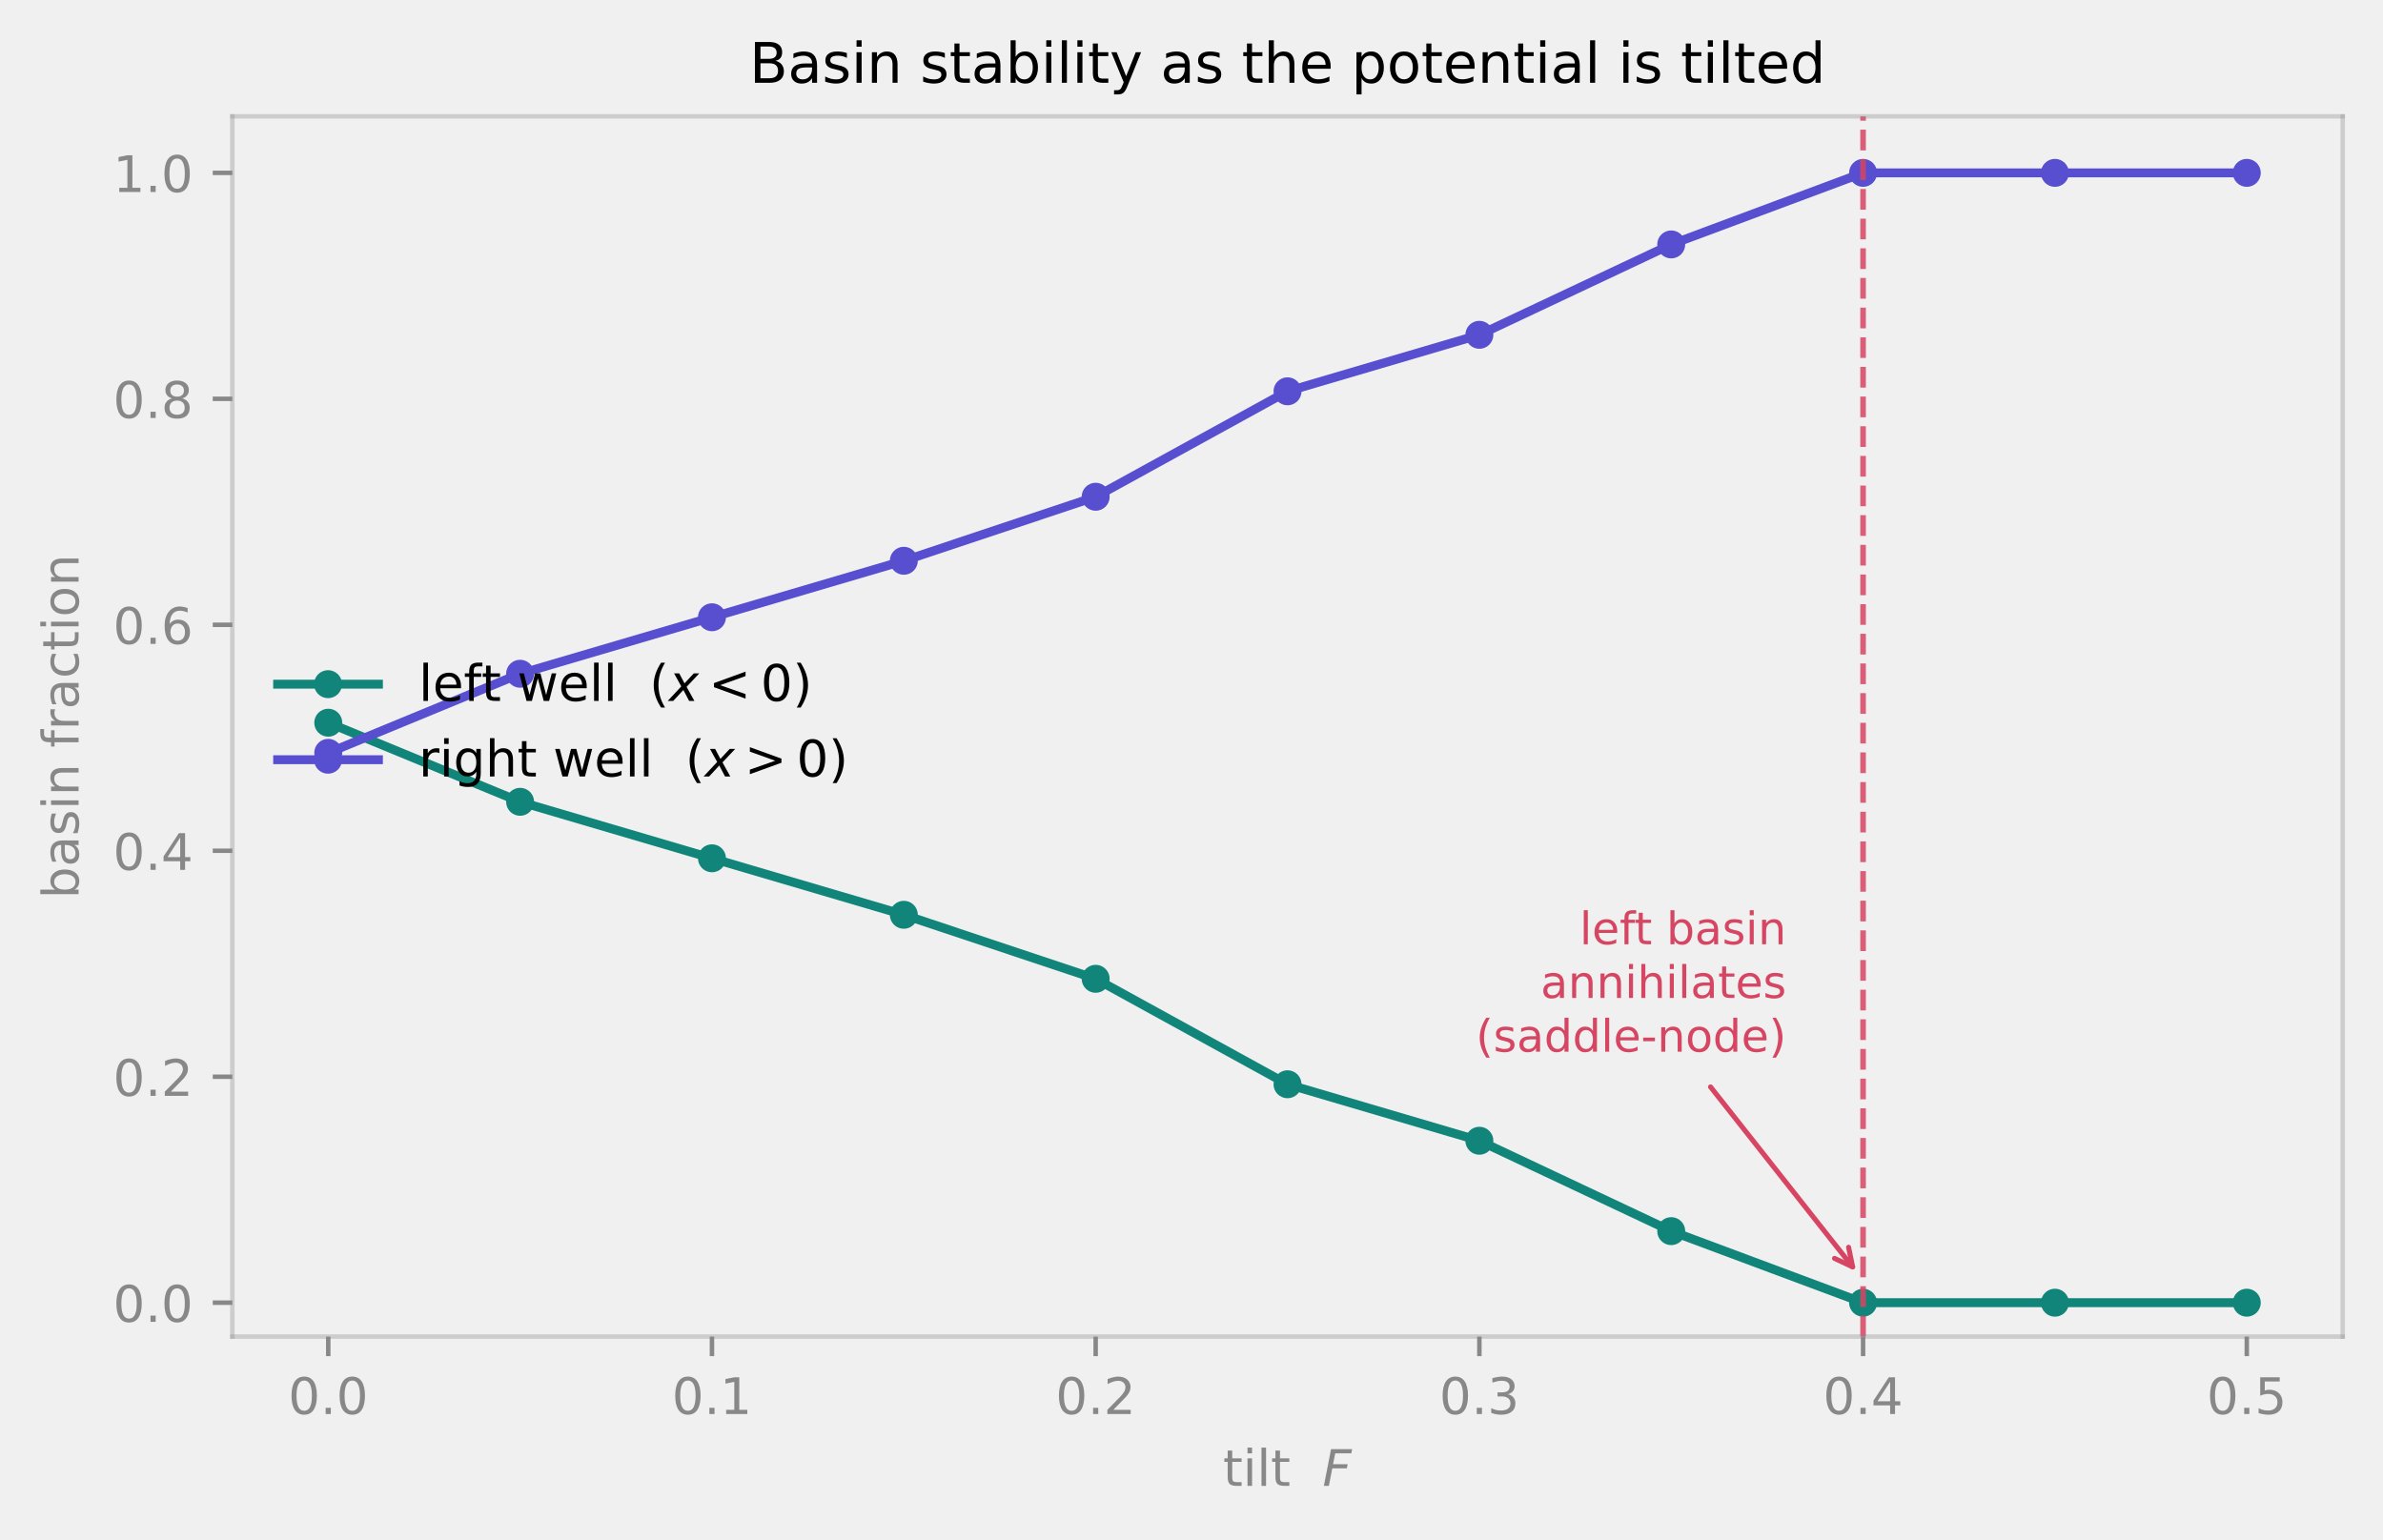
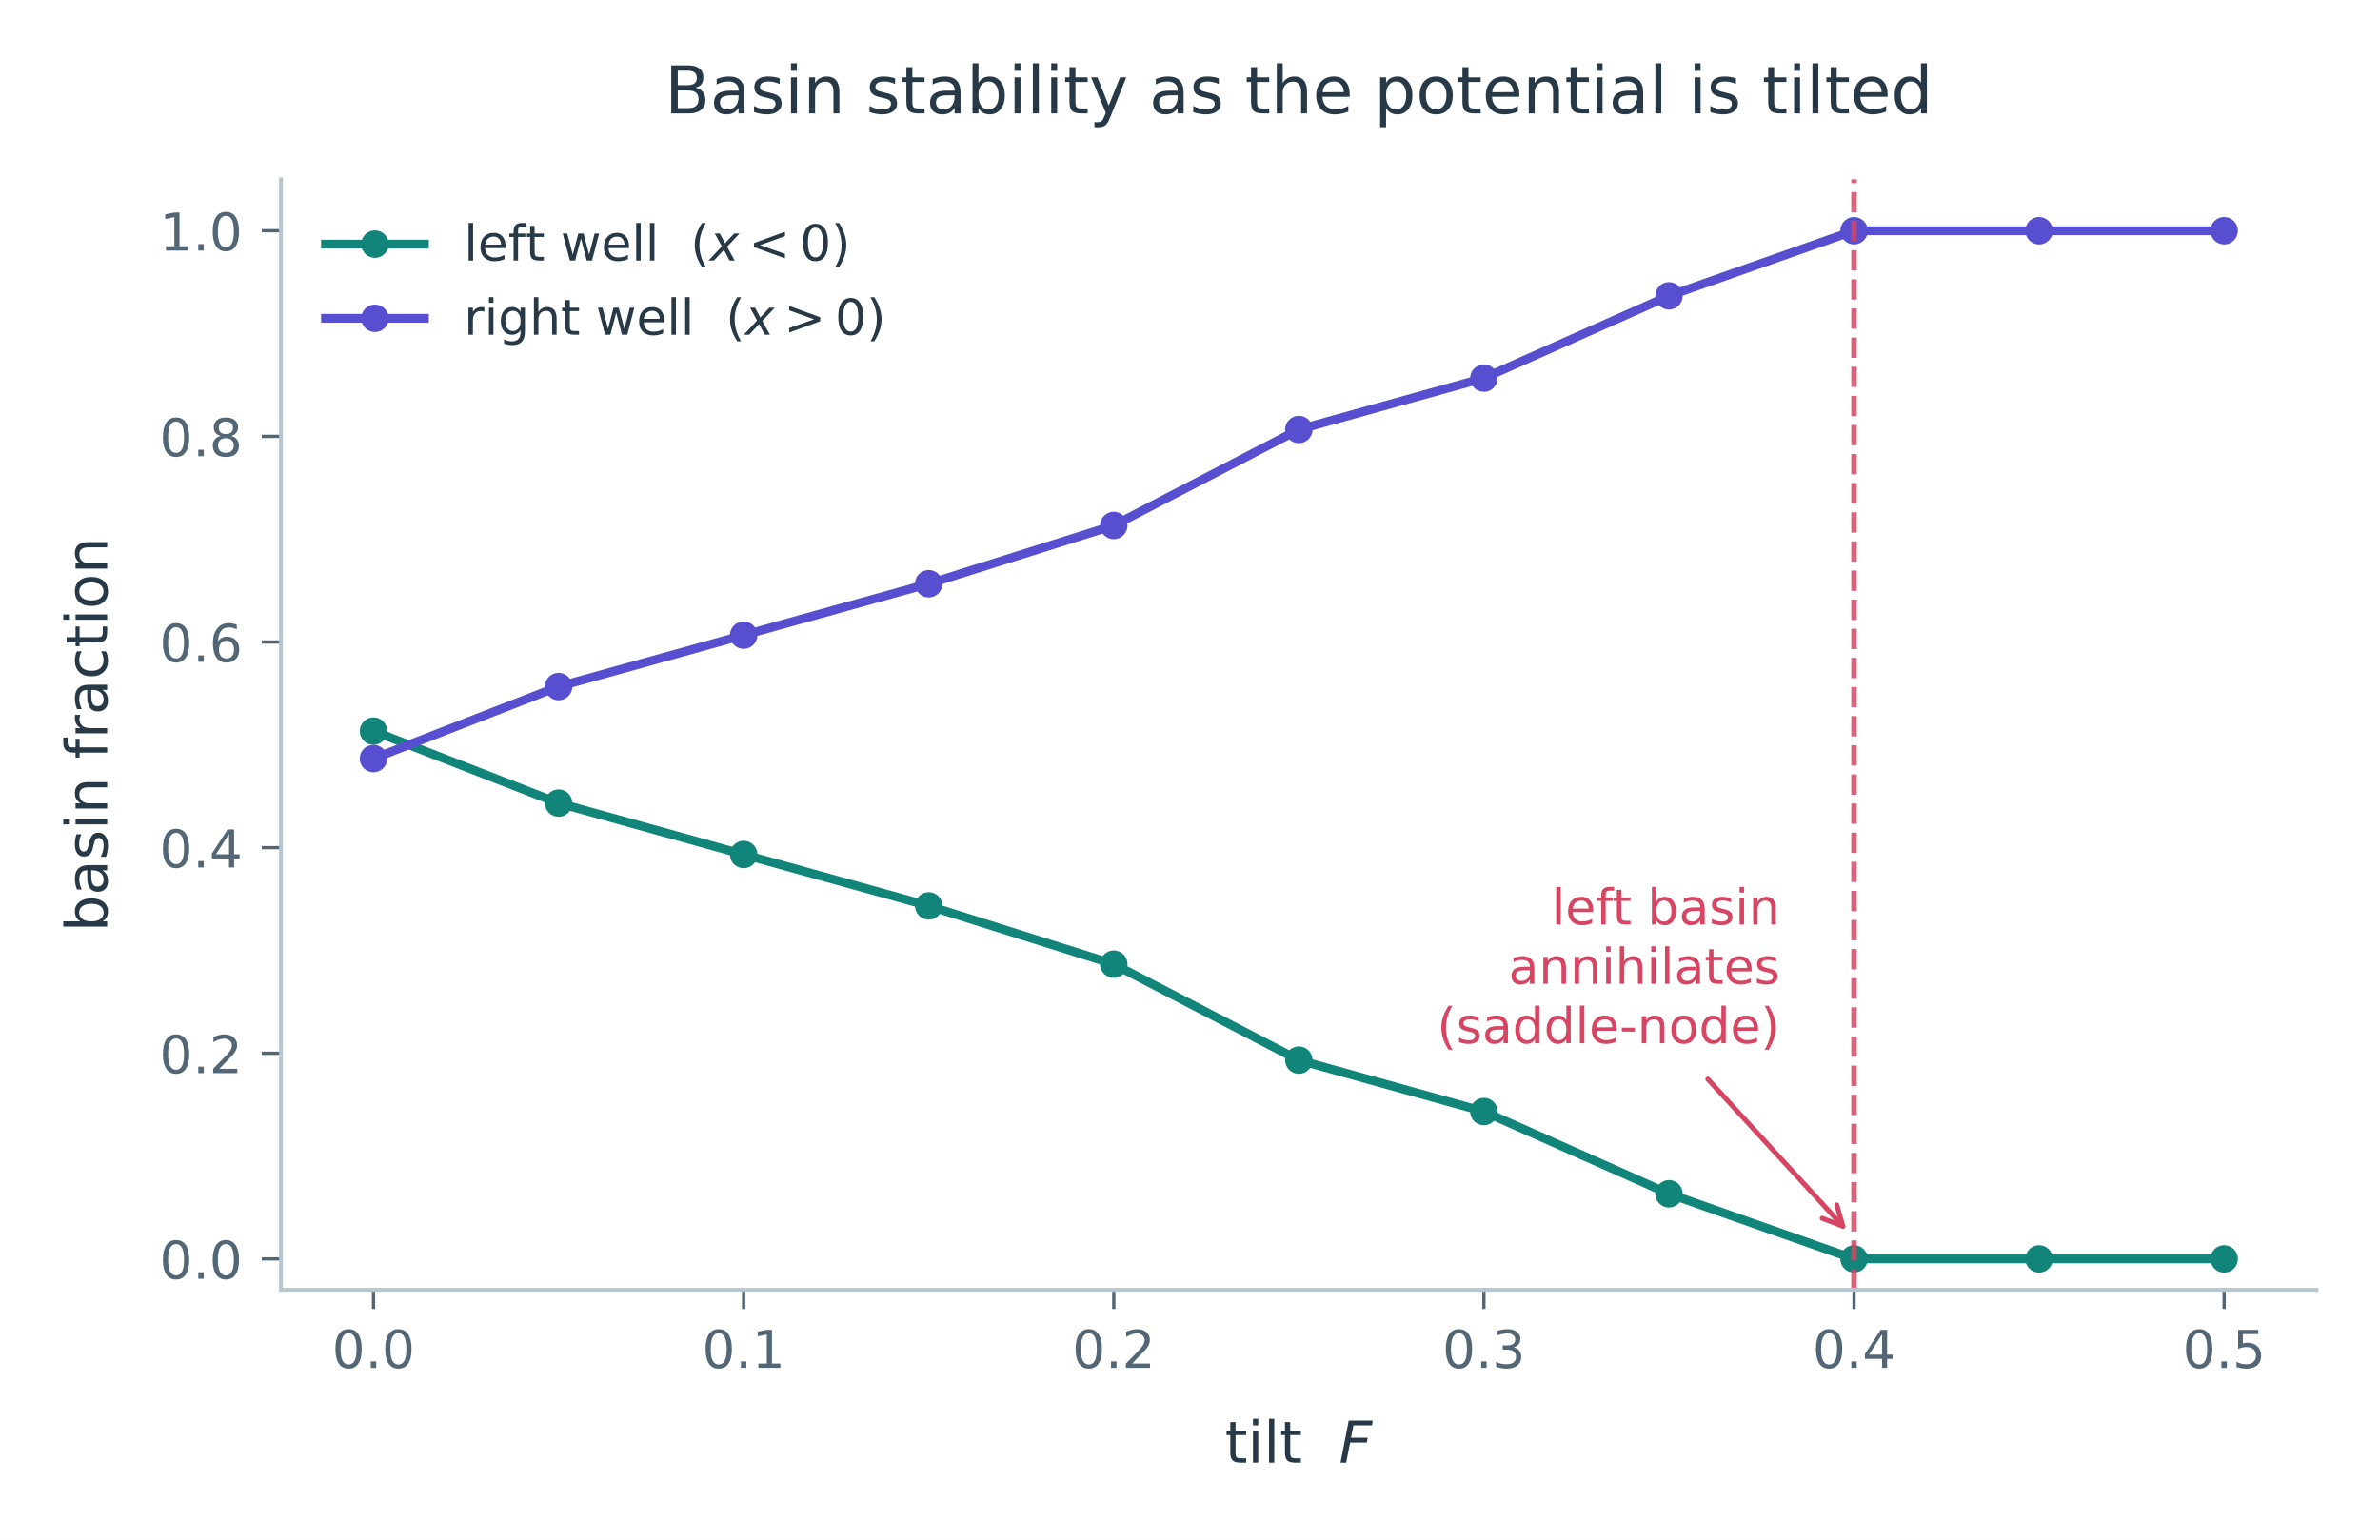
- <svg xmlns="http://www.w3.org/2000/svg" xmlns:xlink="http://www.w3.org/1999/xlink" width="425.791pt" height="275.078pt" viewBox="0 0 425.791 275.078" version="1.1">
+ <svg xmlns="http://www.w3.org/2000/svg" xmlns:xlink="http://www.w3.org/1999/xlink" width="433.069pt" height="280.258pt" viewBox="0 0 433.069 280.258" version="1.1">
  <defs>
    <style type="text/css">*{stroke-linejoin: round; stroke-linecap: butt}</style>
  </defs>
  <g id="figure_1">
    <g id="patch_1">
-       <path d="M -0 275.078  L 425.791 275.078  L 425.791 0  L -0 0  L -0 275.078  z " style="fill: none" />
+       <path d="M -0 280.258  L 433.069 280.258  L 433.069 0  L -0 0  z " style="fill: #ffffff" />
    </g>
    <g id="axes_1">
      <g id="patch_2">
-         <path d="M 41.514 238.876  L 418.591 238.876  L 418.591 20.798  L 41.514 20.798  L 41.514 238.876  z " style="fill: none" />
+         <path d="M 51.129 234.736  L 421.549 234.736  L 421.549 32.638  L 51.129 32.638  z " style="fill: #ffffff" />
      </g>
      <g id="matplotlib.axis_1">
        <g id="xtick_1">
          <g id="line2d_1">
            <defs>
-               <path id="mfa7b671122" d="M 0 0  L 0 3.5  " style="stroke: #888888; stroke-width: 0.8" />
+               <path id="mc947d45e10" d="M 0 0  L 0 3.5  " style="stroke: #526675; stroke-width: 0.6" />
            </defs>
            <g>
-               <use xlink:href="#mfa7b671122" x="58.653" y="238.876" style="fill: #888888; stroke: #888888; stroke-width: 0.8" />
+               <use xlink:href="#mc947d45e10" x="67.966" y="234.736" style="fill: #526675; stroke: #526675; stroke-width: 0.6" />
            </g>
          </g>
          <g id="text_1">
-             <text style="font-size: 9px; font-family: 'IBM Plex Sans', 'DejaVu Sans', sans-serif; text-anchor: middle; fill: #888888" x="58.653" y="252.714" transform="rotate(-0 58.65342 252.7142)">0.0</text>
+             <text style="font-size: 9.5px; font-family: 'DejaVu Sans', 'Arial', sans-serif; text-anchor: middle; fill: #526675" x="67.966" y="248.953" transform="rotate(-0 67.96606 248.9534)">0.0</text>
          </g>
        </g>
        <g id="xtick_2">
          <g id="line2d_2">
            <g>
-               <use xlink:href="#mfa7b671122" x="127.213" y="238.876" style="fill: #888888; stroke: #888888; stroke-width: 0.8" />
+               <use xlink:href="#mc947d45e10" x="135.315" y="234.736" style="fill: #526675; stroke: #526675; stroke-width: 0.6" />
            </g>
          </g>
          <g id="text_2">
-             <text style="font-size: 9px; font-family: 'IBM Plex Sans', 'DejaVu Sans', sans-serif; text-anchor: middle; fill: #888888" x="127.213" y="252.714" transform="rotate(-0 127.213 252.7142)">0.1</text>
+             <text style="font-size: 9.5px; font-family: 'DejaVu Sans', 'Arial', sans-serif; text-anchor: middle; fill: #526675" x="135.315" y="248.953" transform="rotate(-0 135.3152 248.9534)">0.1</text>
          </g>
        </g>
        <g id="xtick_3">
          <g id="line2d_3">
            <g>
-               <use xlink:href="#mfa7b671122" x="195.773" y="238.876" style="fill: #888888; stroke: #888888; stroke-width: 0.8" />
+               <use xlink:href="#mc947d45e10" x="202.664" y="234.736" style="fill: #526675; stroke: #526675; stroke-width: 0.6" />
            </g>
          </g>
          <g id="text_3">
-             <text style="font-size: 9px; font-family: 'IBM Plex Sans', 'DejaVu Sans', sans-serif; text-anchor: middle; fill: #888888" x="195.773" y="252.714" transform="rotate(-0 195.7727 252.7142)">0.2</text>
+             <text style="font-size: 9.5px; font-family: 'DejaVu Sans', 'Arial', sans-serif; text-anchor: middle; fill: #526675" x="202.664" y="248.953" transform="rotate(-0 202.6642 248.9534)">0.2</text>
          </g>
        </g>
        <g id="xtick_4">
          <g id="line2d_4">
            <g>
-               <use xlink:href="#mfa7b671122" x="264.332" y="238.876" style="fill: #888888; stroke: #888888; stroke-width: 0.8" />
+               <use xlink:href="#mc947d45e10" x="270.013" y="234.736" style="fill: #526675; stroke: #526675; stroke-width: 0.6" />
            </g>
          </g>
          <g id="text_4">
-             <text style="font-size: 9px; font-family: 'IBM Plex Sans', 'DejaVu Sans', sans-serif; text-anchor: middle; fill: #888888" x="264.332" y="252.714" transform="rotate(-0 264.3323 252.7142)">0.3</text>
+             <text style="font-size: 9.5px; font-family: 'DejaVu Sans', 'Arial', sans-serif; text-anchor: middle; fill: #526675" x="270.013" y="248.953" transform="rotate(-0 270.0133 248.9534)">0.3</text>
          </g>
        </g>
        <g id="xtick_5">
          <g id="line2d_5">
            <g>
-               <use xlink:href="#mfa7b671122" x="332.892" y="238.876" style="fill: #888888; stroke: #888888; stroke-width: 0.8" />
+               <use xlink:href="#mc947d45e10" x="337.362" y="234.736" style="fill: #526675; stroke: #526675; stroke-width: 0.6" />
            </g>
          </g>
          <g id="text_5">
-             <text style="font-size: 9px; font-family: 'IBM Plex Sans', 'DejaVu Sans', sans-serif; text-anchor: middle; fill: #888888" x="332.892" y="252.714" transform="rotate(-0 332.8919 252.7142)">0.4</text>
+             <text style="font-size: 9.5px; font-family: 'DejaVu Sans', 'Arial', sans-serif; text-anchor: middle; fill: #526675" x="337.362" y="248.953" transform="rotate(-0 337.3624 248.9534)">0.4</text>
          </g>
        </g>
        <g id="xtick_6">
          <g id="line2d_6">
            <g>
-               <use xlink:href="#mfa7b671122" x="401.452" y="238.876" style="fill: #888888; stroke: #888888; stroke-width: 0.8" />
+               <use xlink:href="#mc947d45e10" x="404.712" y="234.736" style="fill: #526675; stroke: #526675; stroke-width: 0.6" />
            </g>
          </g>
          <g id="text_6">
-             <text style="font-size: 9px; font-family: 'IBM Plex Sans', 'DejaVu Sans', sans-serif; text-anchor: middle; fill: #888888" x="401.452" y="252.714" transform="rotate(-0 401.4515 252.7142)">0.5</text>
+             <text style="font-size: 9.5px; font-family: 'DejaVu Sans', 'Arial', sans-serif; text-anchor: middle; fill: #526675" x="404.712" y="248.953" transform="rotate(-0 404.7115 248.9534)">0.5</text>
          </g>
        </g>
        <g id="text_7">
-           <g style="fill: #888888" transform="translate(218.5325 265.7163)">
+           <g style="fill: #273947" transform="translate(222.8988 266.2157)">
            <text>
-               <tspan x="0" y="-0.156" style="font-size: 9px; font-family: 'DejaVu Sans'; fill: #888888">t</tspan>
-               <tspan x="3.529" y="-0.156" style="font-size: 9px; font-family: 'DejaVu Sans'; fill: #888888">i</tspan>
-               <tspan x="6.029" y="-0.156" style="font-size: 9px; font-family: 'DejaVu Sans'; fill: #888888">l</tspan>
-               <tspan x="8.53" y="-0.156" style="font-size: 9px; font-family: 'DejaVu Sans'; fill: #888888">t</tspan>
-               <tspan x="12.059" y="-0.156" style="font-size: 9px; font-family: 'DejaVu Sans'; fill: #888888"> </tspan>
-               <tspan x="14.919" y="-0.156" style="font-size: 9px; font-family: 'DejaVu Sans'; fill: #888888"> </tspan>
-               <tspan x="17.78" y="-0.156" style="font-style: oblique; font-size: 9px; font-family: 'DejaVu Sans'; fill: #888888">F</tspan>
+               <tspan x="0" y="-0.016" style="font-size: 10.5px; font-family: 'DejaVu Sans'; fill: #273947">t</tspan>
+               <tspan x="4.117" y="-0.016" style="font-size: 10.5px; font-family: 'DejaVu Sans'; fill: #273947">i</tspan>
+               <tspan x="7.034" y="-0.016" style="font-size: 10.5px; font-family: 'DejaVu Sans'; fill: #273947">l</tspan>
+               <tspan x="9.951" y="-0.016" style="font-size: 10.5px; font-family: 'DejaVu Sans'; fill: #273947">t</tspan>
+               <tspan x="14.068" y="-0.016" style="font-size: 10.5px; font-family: 'DejaVu Sans'; fill: #273947"> </tspan>
+               <tspan x="17.406" y="-0.016" style="font-size: 10.5px; font-family: 'DejaVu Sans'; fill: #273947"> </tspan>
+               <tspan x="20.744" y="-0.016" style="font-style: oblique; font-size: 10.5px; font-family: 'DejaVu Sans'; fill: #273947">F</tspan>
            </text>
          </g>
        </g>
      </g>
      <g id="matplotlib.axis_2">
        <g id="ytick_1">
          <g id="line2d_7">
            <defs>
-               <path id="mdb6cbe0f94" d="M 0 0  L -3.5 0  " style="stroke: #888888; stroke-width: 0.8" />
+               <path id="mb02ecd7624" d="M 0 0  L -3.5 0  " style="stroke: #526675; stroke-width: 0.6" />
            </defs>
            <g>
-               <use xlink:href="#mdb6cbe0f94" x="41.514" y="232.819" style="fill: #888888; stroke: #888888; stroke-width: 0.8" />
+               <use xlink:href="#mb02ecd7624" x="51.129" y="229.122" style="fill: #526675; stroke: #526675; stroke-width: 0.6" />
            </g>
          </g>
          <g id="text_8">
-             <text style="font-size: 9px; font-family: 'IBM Plex Sans', 'DejaVu Sans', sans-serif; text-anchor: end; fill: #888888" x="34.514" y="236.238" transform="rotate(-0 34.51352 236.2376)">0.0</text>
+             <text style="font-size: 9.5px; font-family: 'DejaVu Sans', 'Arial', sans-serif; text-anchor: end; fill: #526675" x="44.129" y="232.731" transform="rotate(-0 44.12879 232.7307)">0.0</text>
          </g>
        </g>
        <g id="ytick_2">
          <g id="line2d_8">
            <g>
-               <use xlink:href="#mdb6cbe0f94" x="41.514" y="192.434" style="fill: #888888; stroke: #888888; stroke-width: 0.8" />
+               <use xlink:href="#mb02ecd7624" x="51.129" y="191.696" style="fill: #526675; stroke: #526675; stroke-width: 0.6" />
            </g>
          </g>
          <g id="text_9">
-             <text style="font-size: 9px; font-family: 'IBM Plex Sans', 'DejaVu Sans', sans-serif; text-anchor: end; fill: #888888" x="34.514" y="195.853" transform="rotate(-0 34.51352 195.8528)">0.2</text>
+             <text style="font-size: 9.5px; font-family: 'DejaVu Sans', 'Arial', sans-serif; text-anchor: end; fill: #526675" x="44.129" y="195.305" transform="rotate(-0 44.12879 195.3053)">0.2</text>
          </g>
        </g>
        <g id="ytick_3">
          <g id="line2d_9">
            <g>
-               <use xlink:href="#mdb6cbe0f94" x="41.514" y="152.049" style="fill: #888888; stroke: #888888; stroke-width: 0.8" />
+               <use xlink:href="#mb02ecd7624" x="51.129" y="154.271" style="fill: #526675; stroke: #526675; stroke-width: 0.6" />
            </g>
          </g>
          <g id="text_10">
-             <text style="font-size: 9px; font-family: 'IBM Plex Sans', 'DejaVu Sans', sans-serif; text-anchor: end; fill: #888888" x="34.514" y="155.468" transform="rotate(-0 34.51352 155.468)">0.4</text>
+             <text style="font-size: 9.5px; font-family: 'DejaVu Sans', 'Arial', sans-serif; text-anchor: end; fill: #526675" x="44.129" y="157.88" transform="rotate(-0 44.12879 157.8798)">0.4</text>
          </g>
        </g>
        <g id="ytick_4">
          <g id="line2d_10">
            <g>
-               <use xlink:href="#mdb6cbe0f94" x="41.514" y="111.664" style="fill: #888888; stroke: #888888; stroke-width: 0.8" />
+               <use xlink:href="#mb02ecd7624" x="51.129" y="116.845" style="fill: #526675; stroke: #526675; stroke-width: 0.6" />
            </g>
          </g>
          <g id="text_11">
-             <text style="font-size: 9px; font-family: 'IBM Plex Sans', 'DejaVu Sans', sans-serif; text-anchor: end; fill: #888888" x="34.514" y="115.083" transform="rotate(-0 34.51352 115.0832)">0.6</text>
+             <text style="font-size: 9.5px; font-family: 'DejaVu Sans', 'Arial', sans-serif; text-anchor: end; fill: #526675" x="44.129" y="120.454" transform="rotate(-0 44.12879 120.4543)">0.6</text>
          </g>
        </g>
        <g id="ytick_5">
          <g id="line2d_11">
            <g>
-               <use xlink:href="#mdb6cbe0f94" x="41.514" y="71.279" style="fill: #888888; stroke: #888888; stroke-width: 0.8" />
+               <use xlink:href="#mb02ecd7624" x="51.129" y="79.42" style="fill: #526675; stroke: #526675; stroke-width: 0.6" />
            </g>
          </g>
          <g id="text_12">
-             <text style="font-size: 9px; font-family: 'IBM Plex Sans', 'DejaVu Sans', sans-serif; text-anchor: end; fill: #888888" x="34.514" y="74.698" transform="rotate(-0 34.51352 74.69838)">0.8</text>
+             <text style="font-size: 9.5px; font-family: 'DejaVu Sans', 'Arial', sans-serif; text-anchor: end; fill: #526675" x="44.129" y="83.029" transform="rotate(-0 44.12879 83.02885)">0.8</text>
          </g>
        </g>
        <g id="ytick_6">
          <g id="line2d_12">
            <g>
-               <use xlink:href="#mdb6cbe0f94" x="41.514" y="30.895" style="fill: #888888; stroke: #888888; stroke-width: 0.8" />
+               <use xlink:href="#mb02ecd7624" x="51.129" y="41.994" style="fill: #526675; stroke: #526675; stroke-width: 0.6" />
            </g>
          </g>
          <g id="text_13">
-             <text style="font-size: 9px; font-family: 'IBM Plex Sans', 'DejaVu Sans', sans-serif; text-anchor: end; fill: #888888" x="34.514" y="34.314" transform="rotate(-0 34.51352 34.31358)">1.0</text>
+             <text style="font-size: 9.5px; font-family: 'DejaVu Sans', 'Arial', sans-serif; text-anchor: end; fill: #526675" x="44.129" y="45.603" transform="rotate(-0 44.12879 45.60338)">1.0</text>
          </g>
        </g>
        <g id="text_14">
-           <text style="font-size: 9px; font-family: 'IBM Plex Sans', 'DejaVu Sans', sans-serif; text-anchor: middle; fill: #888888" x="14.039" y="129.837" transform="rotate(-90 14.03859 129.8374)">basin fraction</text>
+           <text style="font-size: 10.5px; font-family: 'DejaVu Sans', 'Arial', sans-serif; text-anchor: middle; fill: #273947" x="19.498" y="133.687" transform="rotate(-90 19.49836 133.6869)">basin fraction</text>
        </g>
      </g>
      <g id="line2d_13">
-         <path d="M 58.653 129.164  L 92.933 143.299  L 127.213 153.395  L 161.493 163.491  L 195.773 174.934  L 230.052 193.78  L 264.332 203.876  L 298.612 220.03  L 332.892 232.819  L 367.172 232.819  L 401.452 232.819  " clip-path="url(#p7ae0a82bbb)" style="fill: none; stroke: #11857a; stroke-width: 1.6; stroke-linecap: square" />
+         <path d="M 67.966 133.063  L 101.641 146.162  L 135.315 155.518  L 168.99 164.875  L 202.664 175.479  L 236.339 192.944  L 270.013 202.3  L 303.688 217.27  L 337.362 229.122  L 371.037 229.122  L 404.712 229.122  " clip-path="url(#p5ff8243bbb)" style="fill: none; stroke: #11857a; stroke-width: 1.6; stroke-linecap: square" />
        <defs>
-           <path id="m81fe4504f5" d="M 0 2  C 0.53 2 1.039 1.789 1.414 1.414  C 1.789 1.039 2 0.53 2 0  C 2 -0.53 1.789 -1.039 1.414 -1.414  C 1.039 -1.789 0.53 -2 0 -2  C -0.53 -2 -1.039 -1.789 -1.414 -1.414  C -1.789 -1.039 -2 -0.53 -2 0  C -2 0.53 -1.789 1.039 -1.414 1.414  C -1.039 1.789 -0.53 2 0 2  z " style="stroke: #11857a" />
+           <path id="m3215d560b6" d="M 0 2  C 0.53 2 1.039 1.789 1.414 1.414  C 1.789 1.039 2 0.53 2 0  C 2 -0.53 1.789 -1.039 1.414 -1.414  C 1.039 -1.789 0.53 -2 0 -2  C -0.53 -2 -1.039 -1.789 -1.414 -1.414  C -1.789 -1.039 -2 -0.53 -2 0  C -2 0.53 -1.789 1.039 -1.414 1.414  C -1.039 1.789 -0.53 2 0 2  z " style="stroke: #11857a" />
        </defs>
-         <g clip-path="url(#p7ae0a82bbb)">
-           <use xlink:href="#m81fe4504f5" x="58.653" y="129.164" style="fill: #11857a; stroke: #11857a" />
-           <use xlink:href="#m81fe4504f5" x="92.933" y="143.299" style="fill: #11857a; stroke: #11857a" />
-           <use xlink:href="#m81fe4504f5" x="127.213" y="153.395" style="fill: #11857a; stroke: #11857a" />
-           <use xlink:href="#m81fe4504f5" x="161.493" y="163.491" style="fill: #11857a; stroke: #11857a" />
-           <use xlink:href="#m81fe4504f5" x="195.773" y="174.934" style="fill: #11857a; stroke: #11857a" />
-           <use xlink:href="#m81fe4504f5" x="230.052" y="193.78" style="fill: #11857a; stroke: #11857a" />
-           <use xlink:href="#m81fe4504f5" x="264.332" y="203.876" style="fill: #11857a; stroke: #11857a" />
-           <use xlink:href="#m81fe4504f5" x="298.612" y="220.03" style="fill: #11857a; stroke: #11857a" />
-           <use xlink:href="#m81fe4504f5" x="332.892" y="232.819" style="fill: #11857a; stroke: #11857a" />
-           <use xlink:href="#m81fe4504f5" x="367.172" y="232.819" style="fill: #11857a; stroke: #11857a" />
-           <use xlink:href="#m81fe4504f5" x="401.452" y="232.819" style="fill: #11857a; stroke: #11857a" />
+         <g clip-path="url(#p5ff8243bbb)">
+           <use xlink:href="#m3215d560b6" x="67.966" y="133.063" style="fill: #11857a; stroke: #11857a" />
+           <use xlink:href="#m3215d560b6" x="101.641" y="146.162" style="fill: #11857a; stroke: #11857a" />
+           <use xlink:href="#m3215d560b6" x="135.315" y="155.518" style="fill: #11857a; stroke: #11857a" />
+           <use xlink:href="#m3215d560b6" x="168.99" y="164.875" style="fill: #11857a; stroke: #11857a" />
+           <use xlink:href="#m3215d560b6" x="202.664" y="175.479" style="fill: #11857a; stroke: #11857a" />
+           <use xlink:href="#m3215d560b6" x="236.339" y="192.944" style="fill: #11857a; stroke: #11857a" />
+           <use xlink:href="#m3215d560b6" x="270.013" y="202.3" style="fill: #11857a; stroke: #11857a" />
+           <use xlink:href="#m3215d560b6" x="303.688" y="217.27" style="fill: #11857a; stroke: #11857a" />
+           <use xlink:href="#m3215d560b6" x="337.362" y="229.122" style="fill: #11857a; stroke: #11857a" />
+           <use xlink:href="#m3215d560b6" x="371.037" y="229.122" style="fill: #11857a; stroke: #11857a" />
+           <use xlink:href="#m3215d560b6" x="404.712" y="229.122" style="fill: #11857a; stroke: #11857a" />
        </g>
      </g>
      <g id="line2d_14">
-         <path d="M 58.653 134.549  L 92.933 120.414  L 127.213 110.318  L 161.493 100.222  L 195.773 88.78  L 230.052 69.933  L 264.332 59.837  L 298.612 43.683  L 332.892 30.895  L 367.172 30.895  L 401.452 30.895  " clip-path="url(#p7ae0a82bbb)" style="fill: none; stroke: #574fcf; stroke-width: 1.6; stroke-linecap: square" />
+         <path d="M 67.966 138.053  L 101.641 124.954  L 135.315 115.598  L 168.99 106.242  L 202.664 95.638  L 236.339 78.172  L 270.013 68.816  L 303.688 53.846  L 337.362 41.994  L 371.037 41.994  L 404.712 41.994  " clip-path="url(#p5ff8243bbb)" style="fill: none; stroke: #574fcf; stroke-width: 1.6; stroke-linecap: square" />
        <defs>
-           <path id="m97a7d008b1" d="M 0 2  C 0.53 2 1.039 1.789 1.414 1.414  C 1.789 1.039 2 0.53 2 0  C 2 -0.53 1.789 -1.039 1.414 -1.414  C 1.039 -1.789 0.53 -2 0 -2  C -0.53 -2 -1.039 -1.789 -1.414 -1.414  C -1.789 -1.039 -2 -0.53 -2 0  C -2 0.53 -1.789 1.039 -1.414 1.414  C -1.039 1.789 -0.53 2 0 2  z " style="stroke: #574fcf" />
+           <path id="me5fa846043" d="M 0 2  C 0.53 2 1.039 1.789 1.414 1.414  C 1.789 1.039 2 0.53 2 0  C 2 -0.53 1.789 -1.039 1.414 -1.414  C 1.039 -1.789 0.53 -2 0 -2  C -0.53 -2 -1.039 -1.789 -1.414 -1.414  C -1.789 -1.039 -2 -0.53 -2 0  C -2 0.53 -1.789 1.039 -1.414 1.414  C -1.039 1.789 -0.53 2 0 2  z " style="stroke: #574fcf" />
        </defs>
-         <g clip-path="url(#p7ae0a82bbb)">
-           <use xlink:href="#m97a7d008b1" x="58.653" y="134.549" style="fill: #574fcf; stroke: #574fcf" />
-           <use xlink:href="#m97a7d008b1" x="92.933" y="120.414" style="fill: #574fcf; stroke: #574fcf" />
-           <use xlink:href="#m97a7d008b1" x="127.213" y="110.318" style="fill: #574fcf; stroke: #574fcf" />
-           <use xlink:href="#m97a7d008b1" x="161.493" y="100.222" style="fill: #574fcf; stroke: #574fcf" />
-           <use xlink:href="#m97a7d008b1" x="195.773" y="88.78" style="fill: #574fcf; stroke: #574fcf" />
-           <use xlink:href="#m97a7d008b1" x="230.052" y="69.933" style="fill: #574fcf; stroke: #574fcf" />
-           <use xlink:href="#m97a7d008b1" x="264.332" y="59.837" style="fill: #574fcf; stroke: #574fcf" />
-           <use xlink:href="#m97a7d008b1" x="298.612" y="43.683" style="fill: #574fcf; stroke: #574fcf" />
-           <use xlink:href="#m97a7d008b1" x="332.892" y="30.895" style="fill: #574fcf; stroke: #574fcf" />
-           <use xlink:href="#m97a7d008b1" x="367.172" y="30.895" style="fill: #574fcf; stroke: #574fcf" />
-           <use xlink:href="#m97a7d008b1" x="401.452" y="30.895" style="fill: #574fcf; stroke: #574fcf" />
+         <g clip-path="url(#p5ff8243bbb)">
+           <use xlink:href="#me5fa846043" x="67.966" y="138.053" style="fill: #574fcf; stroke: #574fcf" />
+           <use xlink:href="#me5fa846043" x="101.641" y="124.954" style="fill: #574fcf; stroke: #574fcf" />
+           <use xlink:href="#me5fa846043" x="135.315" y="115.598" style="fill: #574fcf; stroke: #574fcf" />
+           <use xlink:href="#me5fa846043" x="168.99" y="106.242" style="fill: #574fcf; stroke: #574fcf" />
+           <use xlink:href="#me5fa846043" x="202.664" y="95.638" style="fill: #574fcf; stroke: #574fcf" />
+           <use xlink:href="#me5fa846043" x="236.339" y="78.172" style="fill: #574fcf; stroke: #574fcf" />
+           <use xlink:href="#me5fa846043" x="270.013" y="68.816" style="fill: #574fcf; stroke: #574fcf" />
+           <use xlink:href="#me5fa846043" x="303.688" y="53.846" style="fill: #574fcf; stroke: #574fcf" />
+           <use xlink:href="#me5fa846043" x="337.362" y="41.994" style="fill: #574fcf; stroke: #574fcf" />
+           <use xlink:href="#me5fa846043" x="371.037" y="41.994" style="fill: #574fcf; stroke: #574fcf" />
+           <use xlink:href="#me5fa846043" x="404.712" y="41.994" style="fill: #574fcf; stroke: #574fcf" />
        </g>
      </g>
      <g id="line2d_15">
-         <path d="M 332.892 238.876  L 332.892 20.798  " clip-path="url(#p7ae0a82bbb)" style="fill: none; stroke-dasharray: 3.7,1.6; stroke-dashoffset: 0; stroke: #d64562; stroke-opacity: 0.85" />
+         <path d="M 337.362 234.736  L 337.362 32.638  " clip-path="url(#p5ff8243bbb)" style="fill: none; stroke-dasharray: 3.7,1.6; stroke-dashoffset: 0; stroke: #d64562; stroke-opacity: 0.85" />
      </g>
      <g id="patch_3">
-         <path d="M 41.514 238.876  L 41.514 20.798  " style="fill: none; stroke: #888888; stroke-opacity: 0.333; stroke-width: 0.8; stroke-linejoin: miter; stroke-linecap: square" />
+         <path d="M 51.129 234.736  L 51.129 32.638  " style="fill: none; stroke: #b8c6cf; stroke-width: 0.7; stroke-linejoin: miter; stroke-linecap: square" />
      </g>
      <g id="patch_4">
-         <path d="M 418.591 238.876  L 418.591 20.798  " style="fill: none; stroke: #888888; stroke-opacity: 0.333; stroke-width: 0.8; stroke-linejoin: miter; stroke-linecap: square" />
+         <path d="M 51.129 234.736  L 421.549 234.736  " style="fill: none; stroke: #b8c6cf; stroke-width: 0.7; stroke-linejoin: miter; stroke-linecap: square" />
      </g>
      <g id="patch_5">
-         <path d="M 41.514 238.876  L 418.591 238.876  " style="fill: none; stroke: #888888; stroke-opacity: 0.333; stroke-width: 0.8; stroke-linejoin: miter; stroke-linecap: square" />
-       </g>
-       <g id="patch_6">
-         <path d="M 41.514 20.798  L 418.591 20.798  " style="fill: none; stroke: #888888; stroke-opacity: 0.333; stroke-width: 0.8; stroke-linejoin: miter; stroke-linecap: square" />
-       </g>
-       <g id="patch_7">
-         <path d="M 305.636 194.254  Q 318.644 210.732 331.029 226.42  " style="fill: none; stroke: #d64562; stroke-width: 0.9; stroke-linecap: round" />
-         <path d="M 330.302 222.917  L 331.029 226.42  L 327.79 224.9  " style="fill: none; stroke: #d64562; stroke-width: 0.9; stroke-linecap: round" />
+         <path d="M 310.761 196.406  Q 323.385 210.155 335.328 223.163  " style="fill: none; stroke: #d64562; stroke-width: 0.9; stroke-linecap: round" />
+         <path d="M 334.219 219.294  L 335.328 223.163  L 331.567 221.729  " style="fill: none; stroke: #d64562; stroke-width: 0.9; stroke-linecap: round" />
      </g>
      <g id="text_15">
-         <text style="font-size: 8px; font-family: 'IBM Plex Sans', 'DejaVu Sans', sans-serif; fill: #d64562" transform="translate(282.2387 168.7561)">left basin</text>
-         <text style="font-size: 8px; font-family: 'IBM Plex Sans', 'DejaVu Sans', sans-serif; fill: #d64562" transform="translate(275.2712 178.3583)">annihilates</text>
-         <text style="font-size: 8px; font-family: 'IBM Plex Sans', 'DejaVu Sans', sans-serif; fill: #d64562" transform="translate(263.7125 187.9605)">(saddle-node)</text>
+         <text style="font-size: 9px; font-family: 'DejaVu Sans', 'Arial', sans-serif; fill: #d64562" transform="translate(282.3337 168.262)">left basin</text>
+         <text style="font-size: 9px; font-family: 'DejaVu Sans', 'Arial', sans-serif; fill: #d64562" transform="translate(274.4953 179.0644)">annihilates</text>
+         <text style="font-size: 9px; font-family: 'DejaVu Sans', 'Arial', sans-serif; fill: #d64562" transform="translate(261.4917 189.8669)">(saddle-node)</text>
      </g>
      <g id="text_16">
-         <text style="font-size: 10px; font-family: 'IBM Plex Sans', 'DejaVu Sans', sans-serif; text-anchor: middle" x="230.052" y="14.798" transform="rotate(-0 230.0525 14.79844)">Basin stability as the potential is tilted</text>
+         <text style="font-size: 12px; font-family: 'DejaVu Sans', 'Arial', sans-serif; text-anchor: middle; fill: #273947" x="236.339" y="20.638" transform="rotate(-0 236.3388 20.63812)">Basin stability as the potential is tilted</text>
      </g>
      <g id="legend_1">
        <g id="line2d_16">
-           <path d="M 49.614 122.275  L 58.614 122.275  L 67.614 122.275  " style="fill: none; stroke: #11857a; stroke-width: 1.6; stroke-linecap: square" />
+           <path d="M 59.229 44.428  L 68.229 44.428  L 77.229 44.428  " style="fill: none; stroke: #11857a; stroke-width: 1.6; stroke-linecap: square" />
          <g>
-             <use xlink:href="#m81fe4504f5" x="58.614" y="122.275" style="fill: #11857a; stroke: #11857a" />
+             <use xlink:href="#m3215d560b6" x="68.229" y="44.428" style="fill: #11857a; stroke: #11857a" />
          </g>
        </g>
        <g id="text_17">
-           <g transform="translate(74.81352 125.4253)">
+           <g style="fill: #273947" transform="translate(84.42879 47.57812)">
            <text>
-               <tspan x="0" y="-0.156" style="font-size: 9px; font-family: 'DejaVu Sans'">l</tspan>
-               <tspan x="2.5" y="-0.156" style="font-size: 9px; font-family: 'DejaVu Sans'">e</tspan>
-               <tspan x="8.038" y="-0.156" style="font-size: 9px; font-family: 'DejaVu Sans'">f</tspan>
-               <tspan x="11.206" y="-0.156" style="font-size: 9px; font-family: 'DejaVu Sans'">t</tspan>
-               <tspan x="14.735" y="-0.156" style="font-size: 9px; font-family: 'DejaVu Sans'"> </tspan>
-               <tspan x="17.596" y="-0.156" style="font-size: 9px; font-family: 'DejaVu Sans'">w</tspan>
-               <tspan x="24.957" y="-0.156" style="font-size: 9px; font-family: 'DejaVu Sans'">e</tspan>
-               <tspan x="30.494" y="-0.156" style="font-size: 9px; font-family: 'DejaVu Sans'">l</tspan>
-               <tspan x="32.994" y="-0.156" style="font-size: 9px; font-family: 'DejaVu Sans'">l</tspan>
-               <tspan x="35.495" y="-0.156" style="font-size: 9px; font-family: 'DejaVu Sans'"> </tspan>
-               <tspan x="38.355" y="-0.156" style="font-size: 9px; font-family: 'DejaVu Sans'"> </tspan>
-               <tspan x="41.216" y="-0.156" style="font-size: 9px; font-family: 'DejaVu Sans'">(</tspan>
-               <tspan x="51.807" y="-0.156" style="font-size: 9px; font-family: 'DejaVu Sans'">&lt;</tspan>
-               <tspan x="61.102" y="-0.156" style="font-size: 9px; font-family: 'DejaVu Sans'">0</tspan>
-               <tspan x="66.828" y="-0.156" style="font-size: 9px; font-family: 'DejaVu Sans'">)</tspan>
-               <tspan x="44.728" y="-0.156" style="font-style: oblique; font-size: 9px; font-family: 'DejaVu Sans'">x</tspan>
+               <tspan x="0" y="-0.156" style="font-size: 9px; font-family: 'DejaVu Sans'; fill: #273947">l</tspan>
+               <tspan x="2.5" y="-0.156" style="font-size: 9px; font-family: 'DejaVu Sans'; fill: #273947">e</tspan>
+               <tspan x="8.038" y="-0.156" style="font-size: 9px; font-family: 'DejaVu Sans'; fill: #273947">f</tspan>
+               <tspan x="11.206" y="-0.156" style="font-size: 9px; font-family: 'DejaVu Sans'; fill: #273947">t</tspan>
+               <tspan x="14.735" y="-0.156" style="font-size: 9px; font-family: 'DejaVu Sans'; fill: #273947"> </tspan>
+               <tspan x="17.596" y="-0.156" style="font-size: 9px; font-family: 'DejaVu Sans'; fill: #273947">w</tspan>
+               <tspan x="24.957" y="-0.156" style="font-size: 9px; font-family: 'DejaVu Sans'; fill: #273947">e</tspan>
+               <tspan x="30.494" y="-0.156" style="font-size: 9px; font-family: 'DejaVu Sans'; fill: #273947">l</tspan>
+               <tspan x="32.994" y="-0.156" style="font-size: 9px; font-family: 'DejaVu Sans'; fill: #273947">l</tspan>
+               <tspan x="35.495" y="-0.156" style="font-size: 9px; font-family: 'DejaVu Sans'; fill: #273947"> </tspan>
+               <tspan x="38.355" y="-0.156" style="font-size: 9px; font-family: 'DejaVu Sans'; fill: #273947"> </tspan>
+               <tspan x="41.216" y="-0.156" style="font-size: 9px; font-family: 'DejaVu Sans'; fill: #273947">(</tspan>
+               <tspan x="51.807" y="-0.156" style="font-size: 9px; font-family: 'DejaVu Sans'; fill: #273947">&lt;</tspan>
+               <tspan x="61.102" y="-0.156" style="font-size: 9px; font-family: 'DejaVu Sans'; fill: #273947">0</tspan>
+               <tspan x="66.828" y="-0.156" style="font-size: 9px; font-family: 'DejaVu Sans'; fill: #273947">)</tspan>
+               <tspan x="44.728" y="-0.156" style="font-style: oblique; font-size: 9px; font-family: 'DejaVu Sans'; fill: #273947">x</tspan>
            </text>
          </g>
        </g>
        <g id="line2d_17">
-           <path d="M 49.614 135.777  L 58.614 135.777  L 67.614 135.777  " style="fill: none; stroke: #574fcf; stroke-width: 1.6; stroke-linecap: square" />
+           <path d="M 59.229 57.93  L 68.229 57.93  L 77.229 57.93  " style="fill: none; stroke: #574fcf; stroke-width: 1.6; stroke-linecap: square" />
          <g>
-             <use xlink:href="#m97a7d008b1" x="58.614" y="135.777" style="fill: #574fcf; stroke: #574fcf" />
+             <use xlink:href="#me5fa846043" x="68.229" y="57.93" style="fill: #574fcf; stroke: #574fcf" />
          </g>
        </g>
        <g id="text_18">
-           <g transform="translate(74.81352 138.9274)">
+           <g style="fill: #273947" transform="translate(84.42879 61.08023)">
            <text>
-               <tspan x="0" y="-0.156" style="font-size: 9px; font-family: 'DejaVu Sans'">r</tspan>
-               <tspan x="3.7" y="-0.156" style="font-size: 9px; font-family: 'DejaVu Sans'">i</tspan>
-               <tspan x="6.201" y="-0.156" style="font-size: 9px; font-family: 'DejaVu Sans'">g</tspan>
-               <tspan x="11.914" y="-0.156" style="font-size: 9px; font-family: 'DejaVu Sans'">h</tspan>
-               <tspan x="17.618" y="-0.156" style="font-size: 9px; font-family: 'DejaVu Sans'">t</tspan>
-               <tspan x="21.146" y="-0.156" style="font-size: 9px; font-family: 'DejaVu Sans'"> </tspan>
-               <tspan x="24.007" y="-0.156" style="font-size: 9px; font-family: 'DejaVu Sans'">w</tspan>
-               <tspan x="31.368" y="-0.156" style="font-size: 9px; font-family: 'DejaVu Sans'">e</tspan>
-               <tspan x="36.905" y="-0.156" style="font-size: 9px; font-family: 'DejaVu Sans'">l</tspan>
-               <tspan x="39.406" y="-0.156" style="font-size: 9px; font-family: 'DejaVu Sans'">l</tspan>
-               <tspan x="41.906" y="-0.156" style="font-size: 9px; font-family: 'DejaVu Sans'"> </tspan>
-               <tspan x="44.767" y="-0.156" style="font-size: 9px; font-family: 'DejaVu Sans'"> </tspan>
-               <tspan x="47.628" y="-0.156" style="font-size: 9px; font-family: 'DejaVu Sans'">(</tspan>
-               <tspan x="58.219" y="-0.156" style="font-size: 9px; font-family: 'DejaVu Sans'">&gt;</tspan>
-               <tspan x="67.513" y="-0.156" style="font-size: 9px; font-family: 'DejaVu Sans'">0</tspan>
-               <tspan x="73.239" y="-0.156" style="font-size: 9px; font-family: 'DejaVu Sans'">)</tspan>
-               <tspan x="51.139" y="-0.156" style="font-style: oblique; font-size: 9px; font-family: 'DejaVu Sans'">x</tspan>
+               <tspan x="0" y="-0.156" style="font-size: 9px; font-family: 'DejaVu Sans'; fill: #273947">r</tspan>
+               <tspan x="3.7" y="-0.156" style="font-size: 9px; font-family: 'DejaVu Sans'; fill: #273947">i</tspan>
+               <tspan x="6.201" y="-0.156" style="font-size: 9px; font-family: 'DejaVu Sans'; fill: #273947">g</tspan>
+               <tspan x="11.914" y="-0.156" style="font-size: 9px; font-family: 'DejaVu Sans'; fill: #273947">h</tspan>
+               <tspan x="17.618" y="-0.156" style="font-size: 9px; font-family: 'DejaVu Sans'; fill: #273947">t</tspan>
+               <tspan x="21.146" y="-0.156" style="font-size: 9px; font-family: 'DejaVu Sans'; fill: #273947"> </tspan>
+               <tspan x="24.007" y="-0.156" style="font-size: 9px; font-family: 'DejaVu Sans'; fill: #273947">w</tspan>
+               <tspan x="31.368" y="-0.156" style="font-size: 9px; font-family: 'DejaVu Sans'; fill: #273947">e</tspan>
+               <tspan x="36.905" y="-0.156" style="font-size: 9px; font-family: 'DejaVu Sans'; fill: #273947">l</tspan>
+               <tspan x="39.406" y="-0.156" style="font-size: 9px; font-family: 'DejaVu Sans'; fill: #273947">l</tspan>
+               <tspan x="41.906" y="-0.156" style="font-size: 9px; font-family: 'DejaVu Sans'; fill: #273947"> </tspan>
+               <tspan x="44.767" y="-0.156" style="font-size: 9px; font-family: 'DejaVu Sans'; fill: #273947"> </tspan>
+               <tspan x="47.628" y="-0.156" style="font-size: 9px; font-family: 'DejaVu Sans'; fill: #273947">(</tspan>
+               <tspan x="58.219" y="-0.156" style="font-size: 9px; font-family: 'DejaVu Sans'; fill: #273947">&gt;</tspan>
+               <tspan x="67.513" y="-0.156" style="font-size: 9px; font-family: 'DejaVu Sans'; fill: #273947">0</tspan>
+               <tspan x="73.239" y="-0.156" style="font-size: 9px; font-family: 'DejaVu Sans'; fill: #273947">)</tspan>
+               <tspan x="51.139" y="-0.156" style="font-style: oblique; font-size: 9px; font-family: 'DejaVu Sans'; fill: #273947">x</tspan>
            </text>
          </g>
        </g>
      </g>
    </g>
  </g>
  <defs>
-     <clipPath id="p7ae0a82bbb">
-       <rect x="41.514" y="20.798" width="377.078" height="218.078" />
+     <clipPath id="p5ff8243bbb">
+       <rect x="51.129" y="32.638" width="370.42" height="202.098" />
    </clipPath>
  </defs>
</svg>
